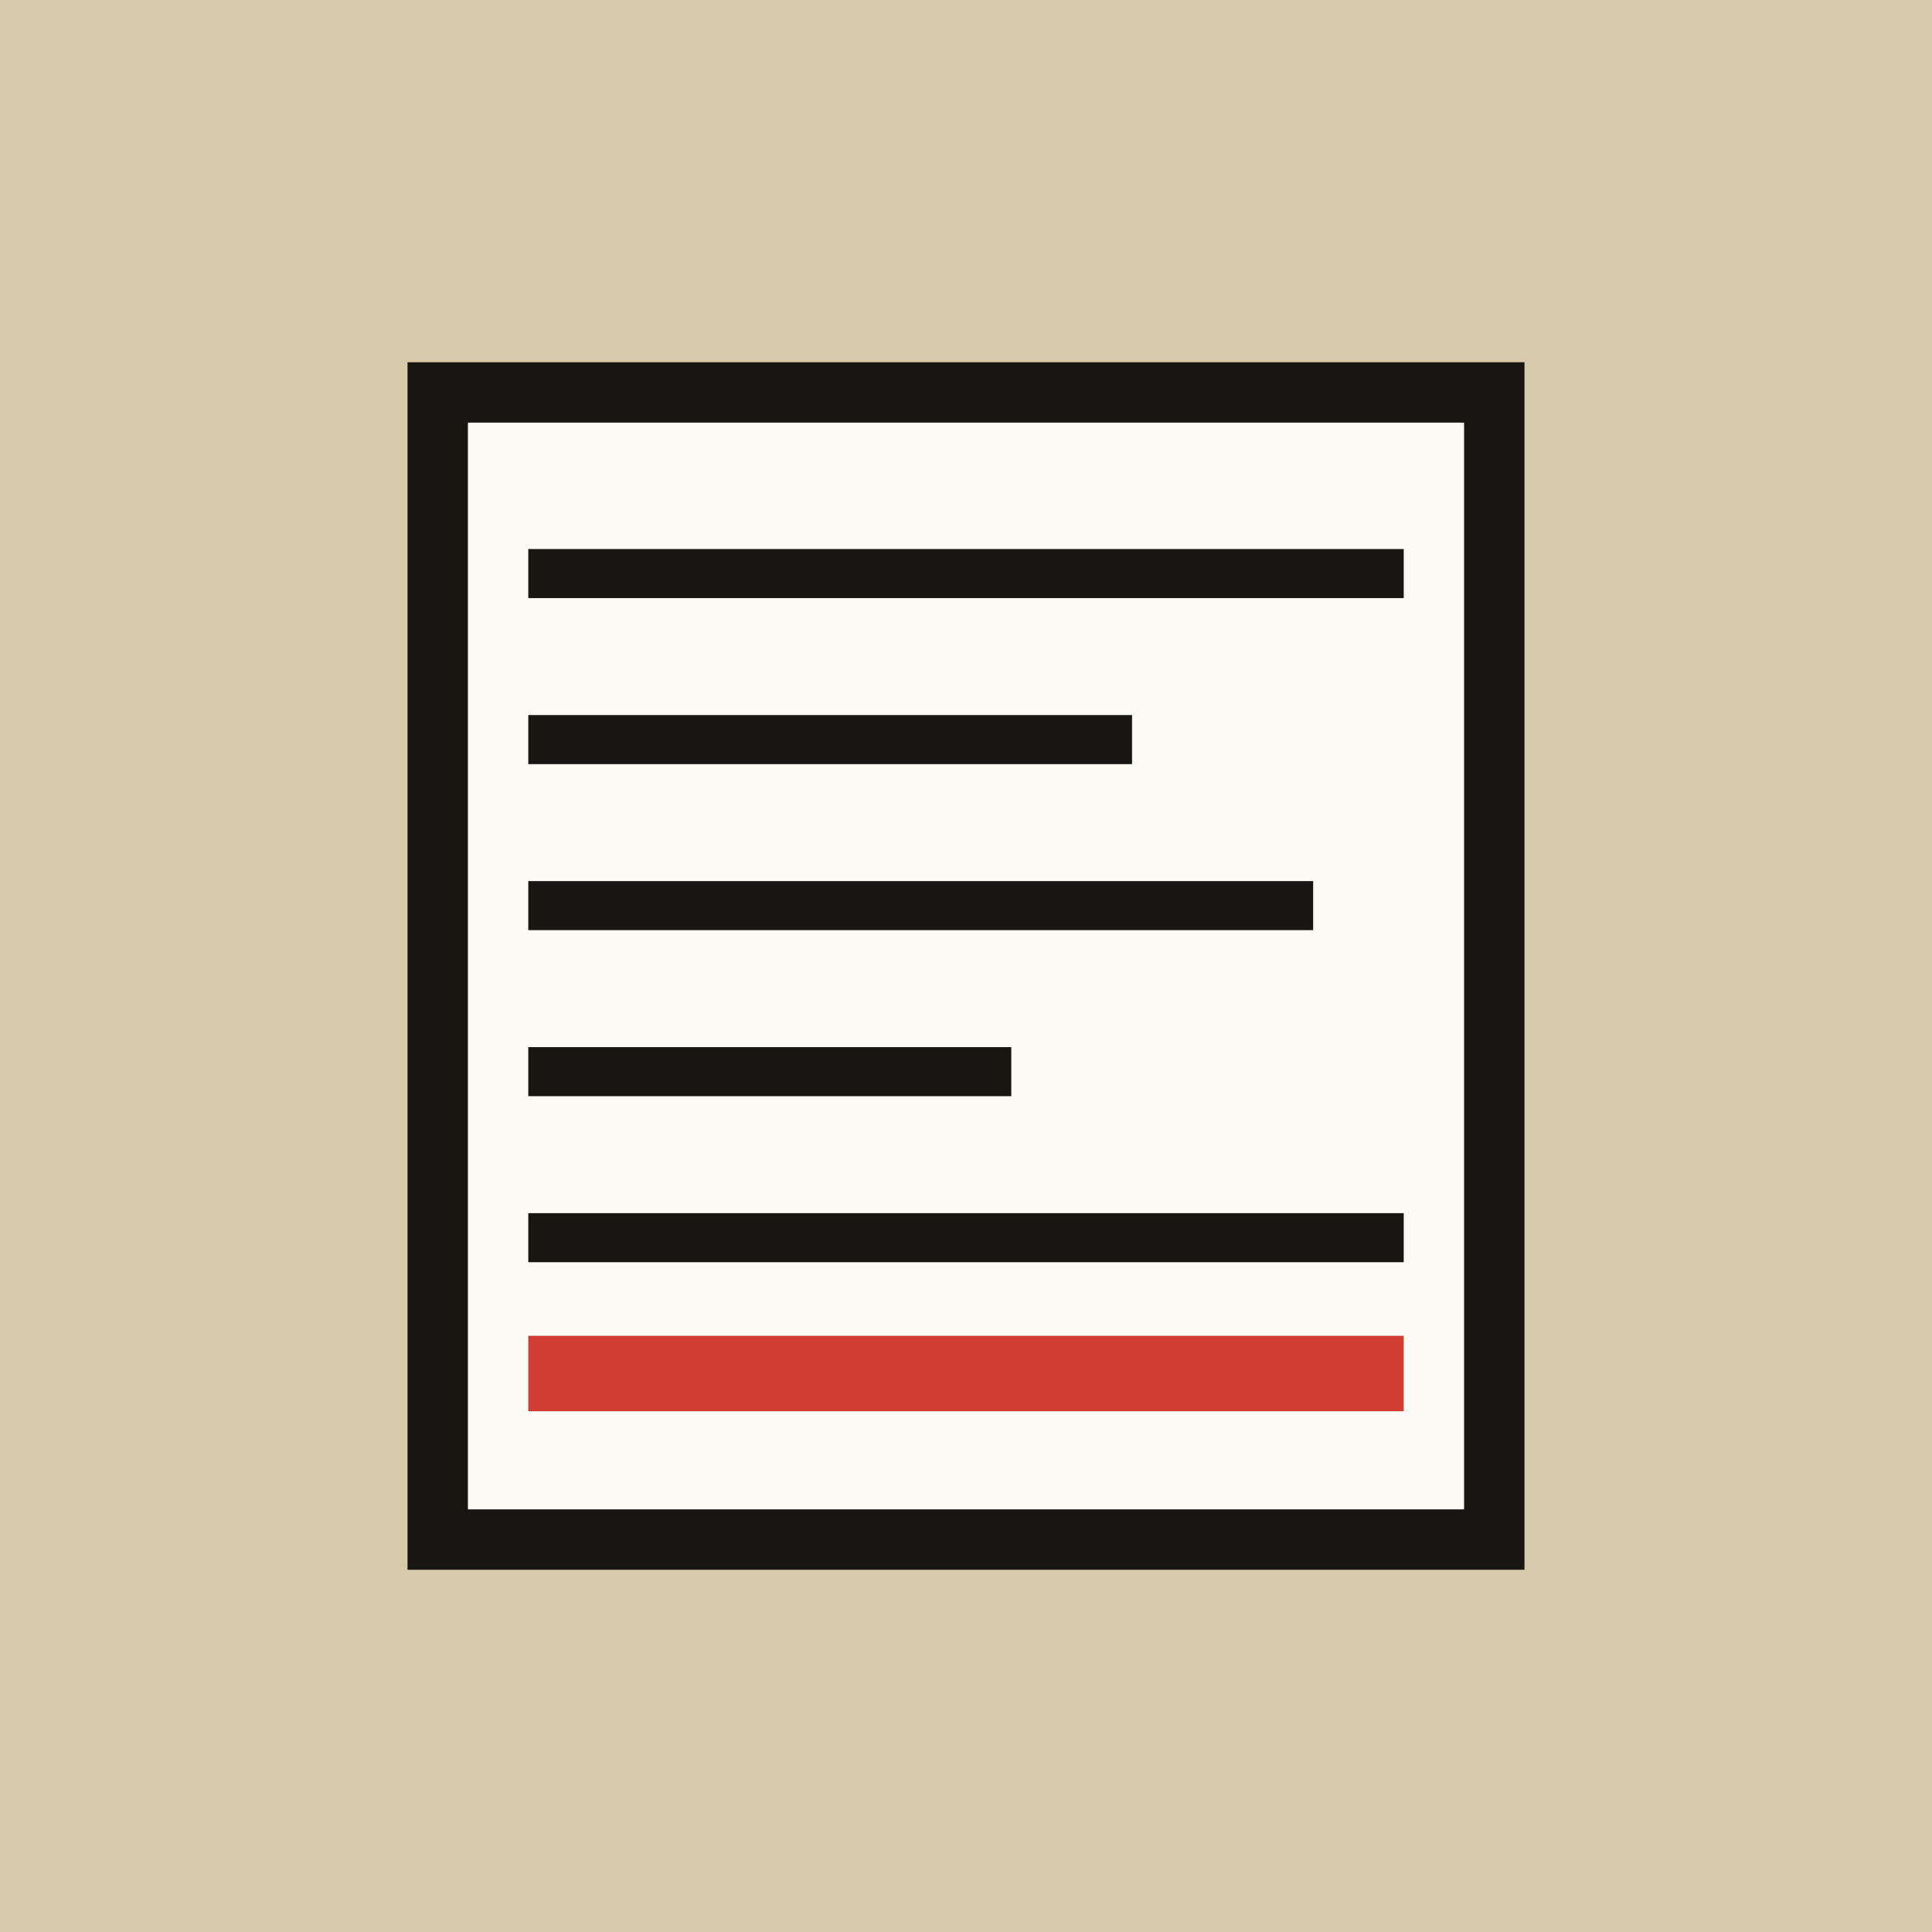
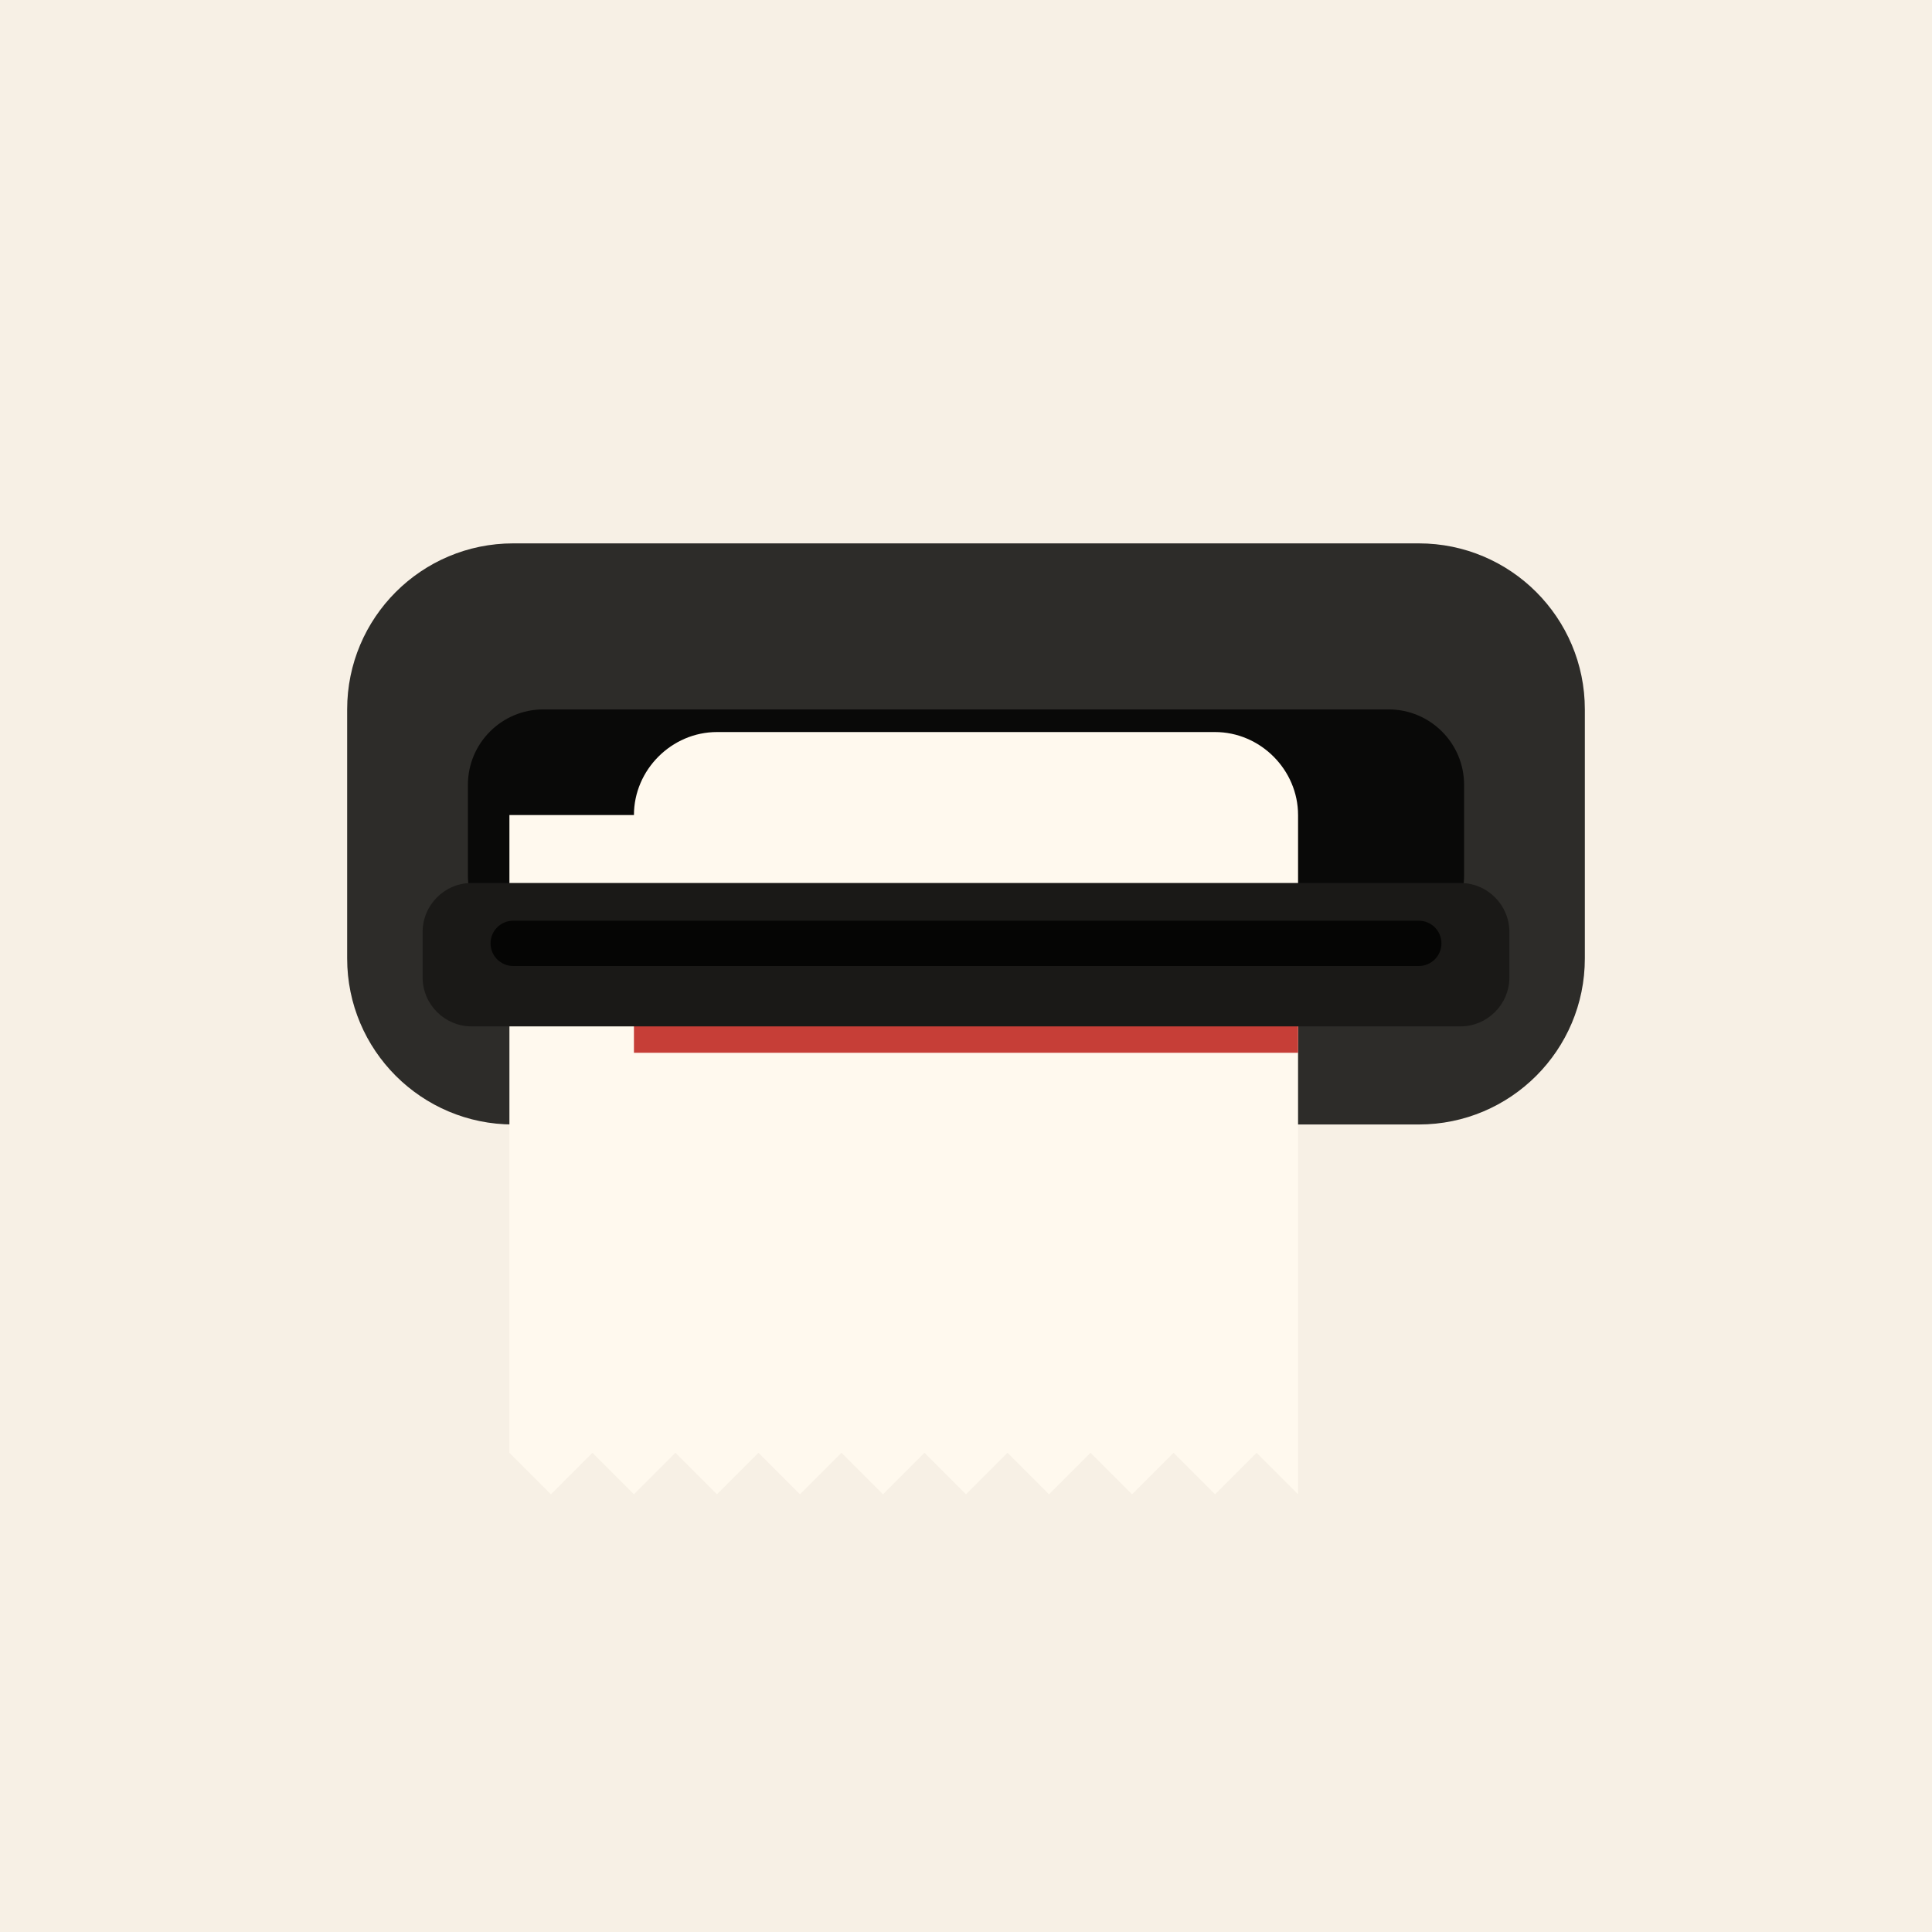
- <svg xmlns="http://www.w3.org/2000/svg" viewBox="0 0 512 512">
-   <rect width="512" height="512" fill="#d7c9ab" />
-   <rect x="116" y="104" width="280" height="304" fill="#fbfaf4" stroke="#181612" stroke-width="16" />
-   <path d="M140 152h232M140 196h160M140 240h208M140 284h128M140 328h232" stroke="#181612" stroke-width="13" />
-   <path d="M140 364h232" stroke="#d13d33" stroke-width="20" />
+ <svg xmlns="http://www.w3.org/2000/svg" viewBox="0 0 512 512" role="img" aria-label="Receipt emerging from a printer slot">
+   <rect width="512" height="512" fill="#f7f0e5" />
+   <rect x="92" y="144" width="328" height="154" rx="44" fill="#2d2c29" />
+   <rect x="124" y="188" width="264" height="64" rx="20" fill="#090908" />
+   <path d="M168 216c0-12 10-22 22-22h132c12 0 22 10 22 22v180l-11-11-11 11-11-11-11 11-11-11-11 11-11-11-11 11-11-11-11 11-11-11-11 11-11-11-11 11-11-11-11 11-11-11-11 11-11-11V216Z" fill="#fff9ee" />
+   <path d="M168 254h176v25H168z" fill="#c63e37" />
+   <rect x="112" y="234" width="288" height="38" rx="13" fill="#1a1917" />
+   <rect x="130" y="244" width="252" height="12" rx="6" fill="#050504" />
</svg>
